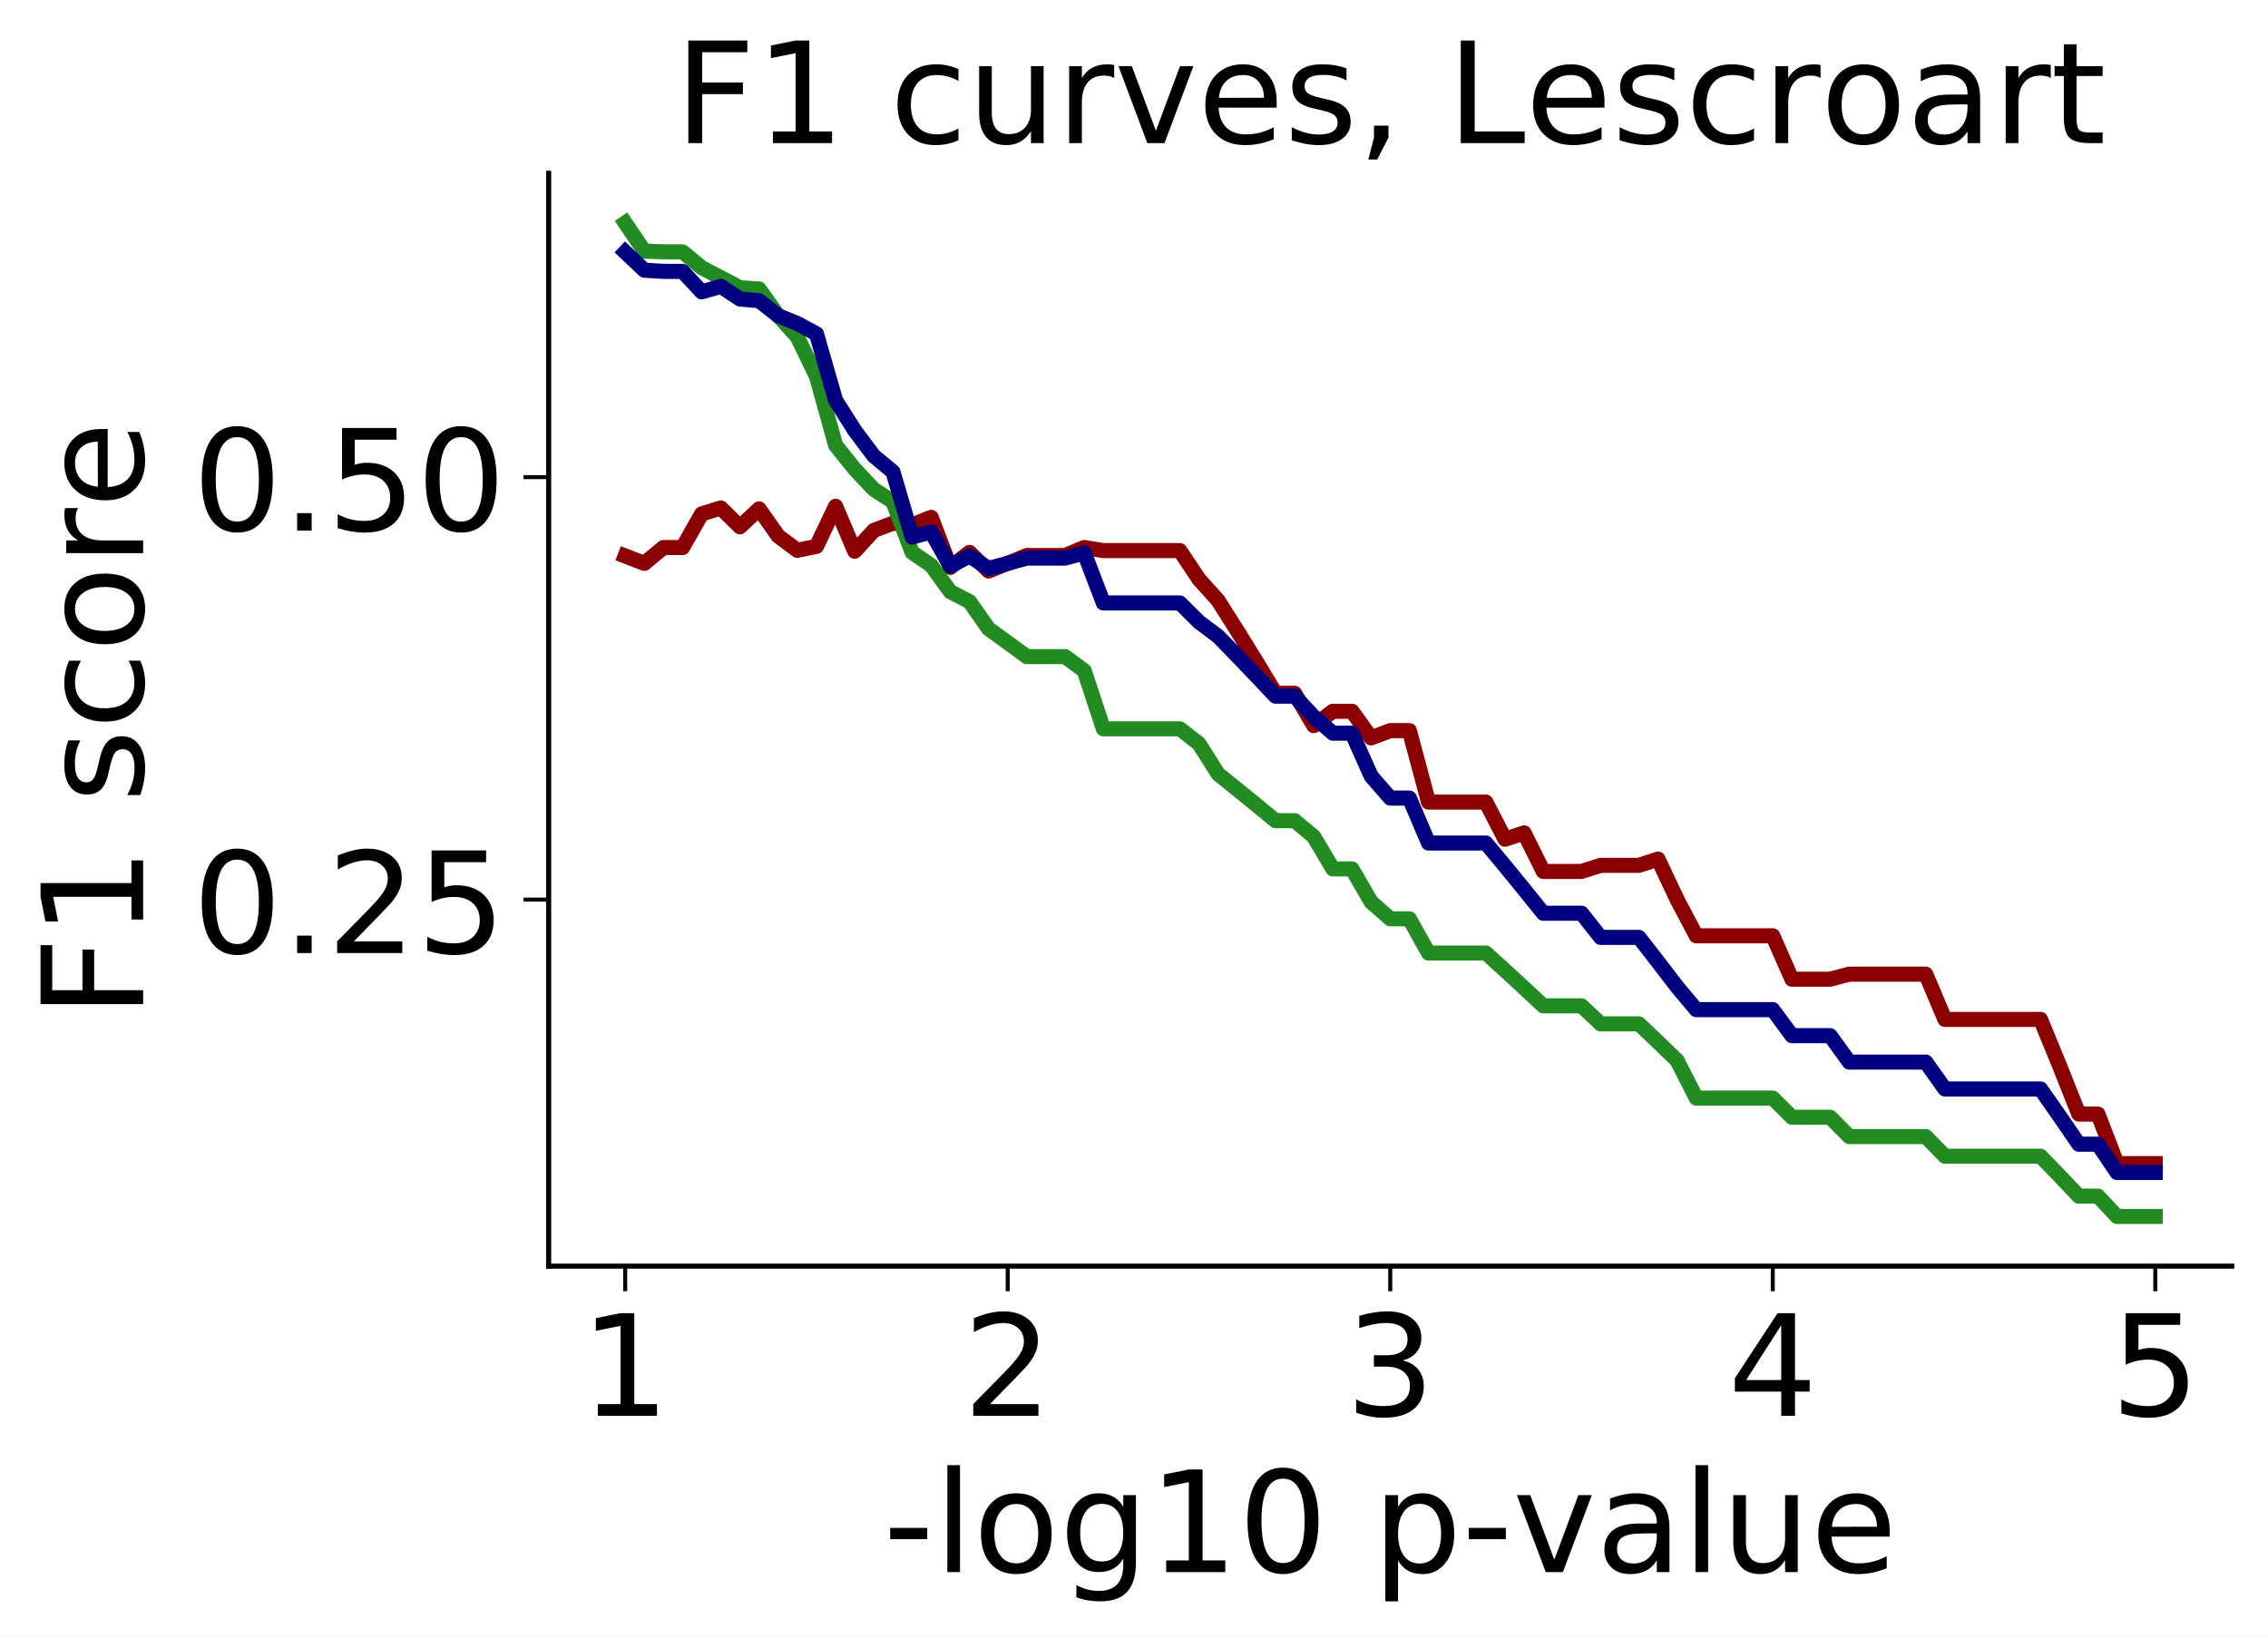
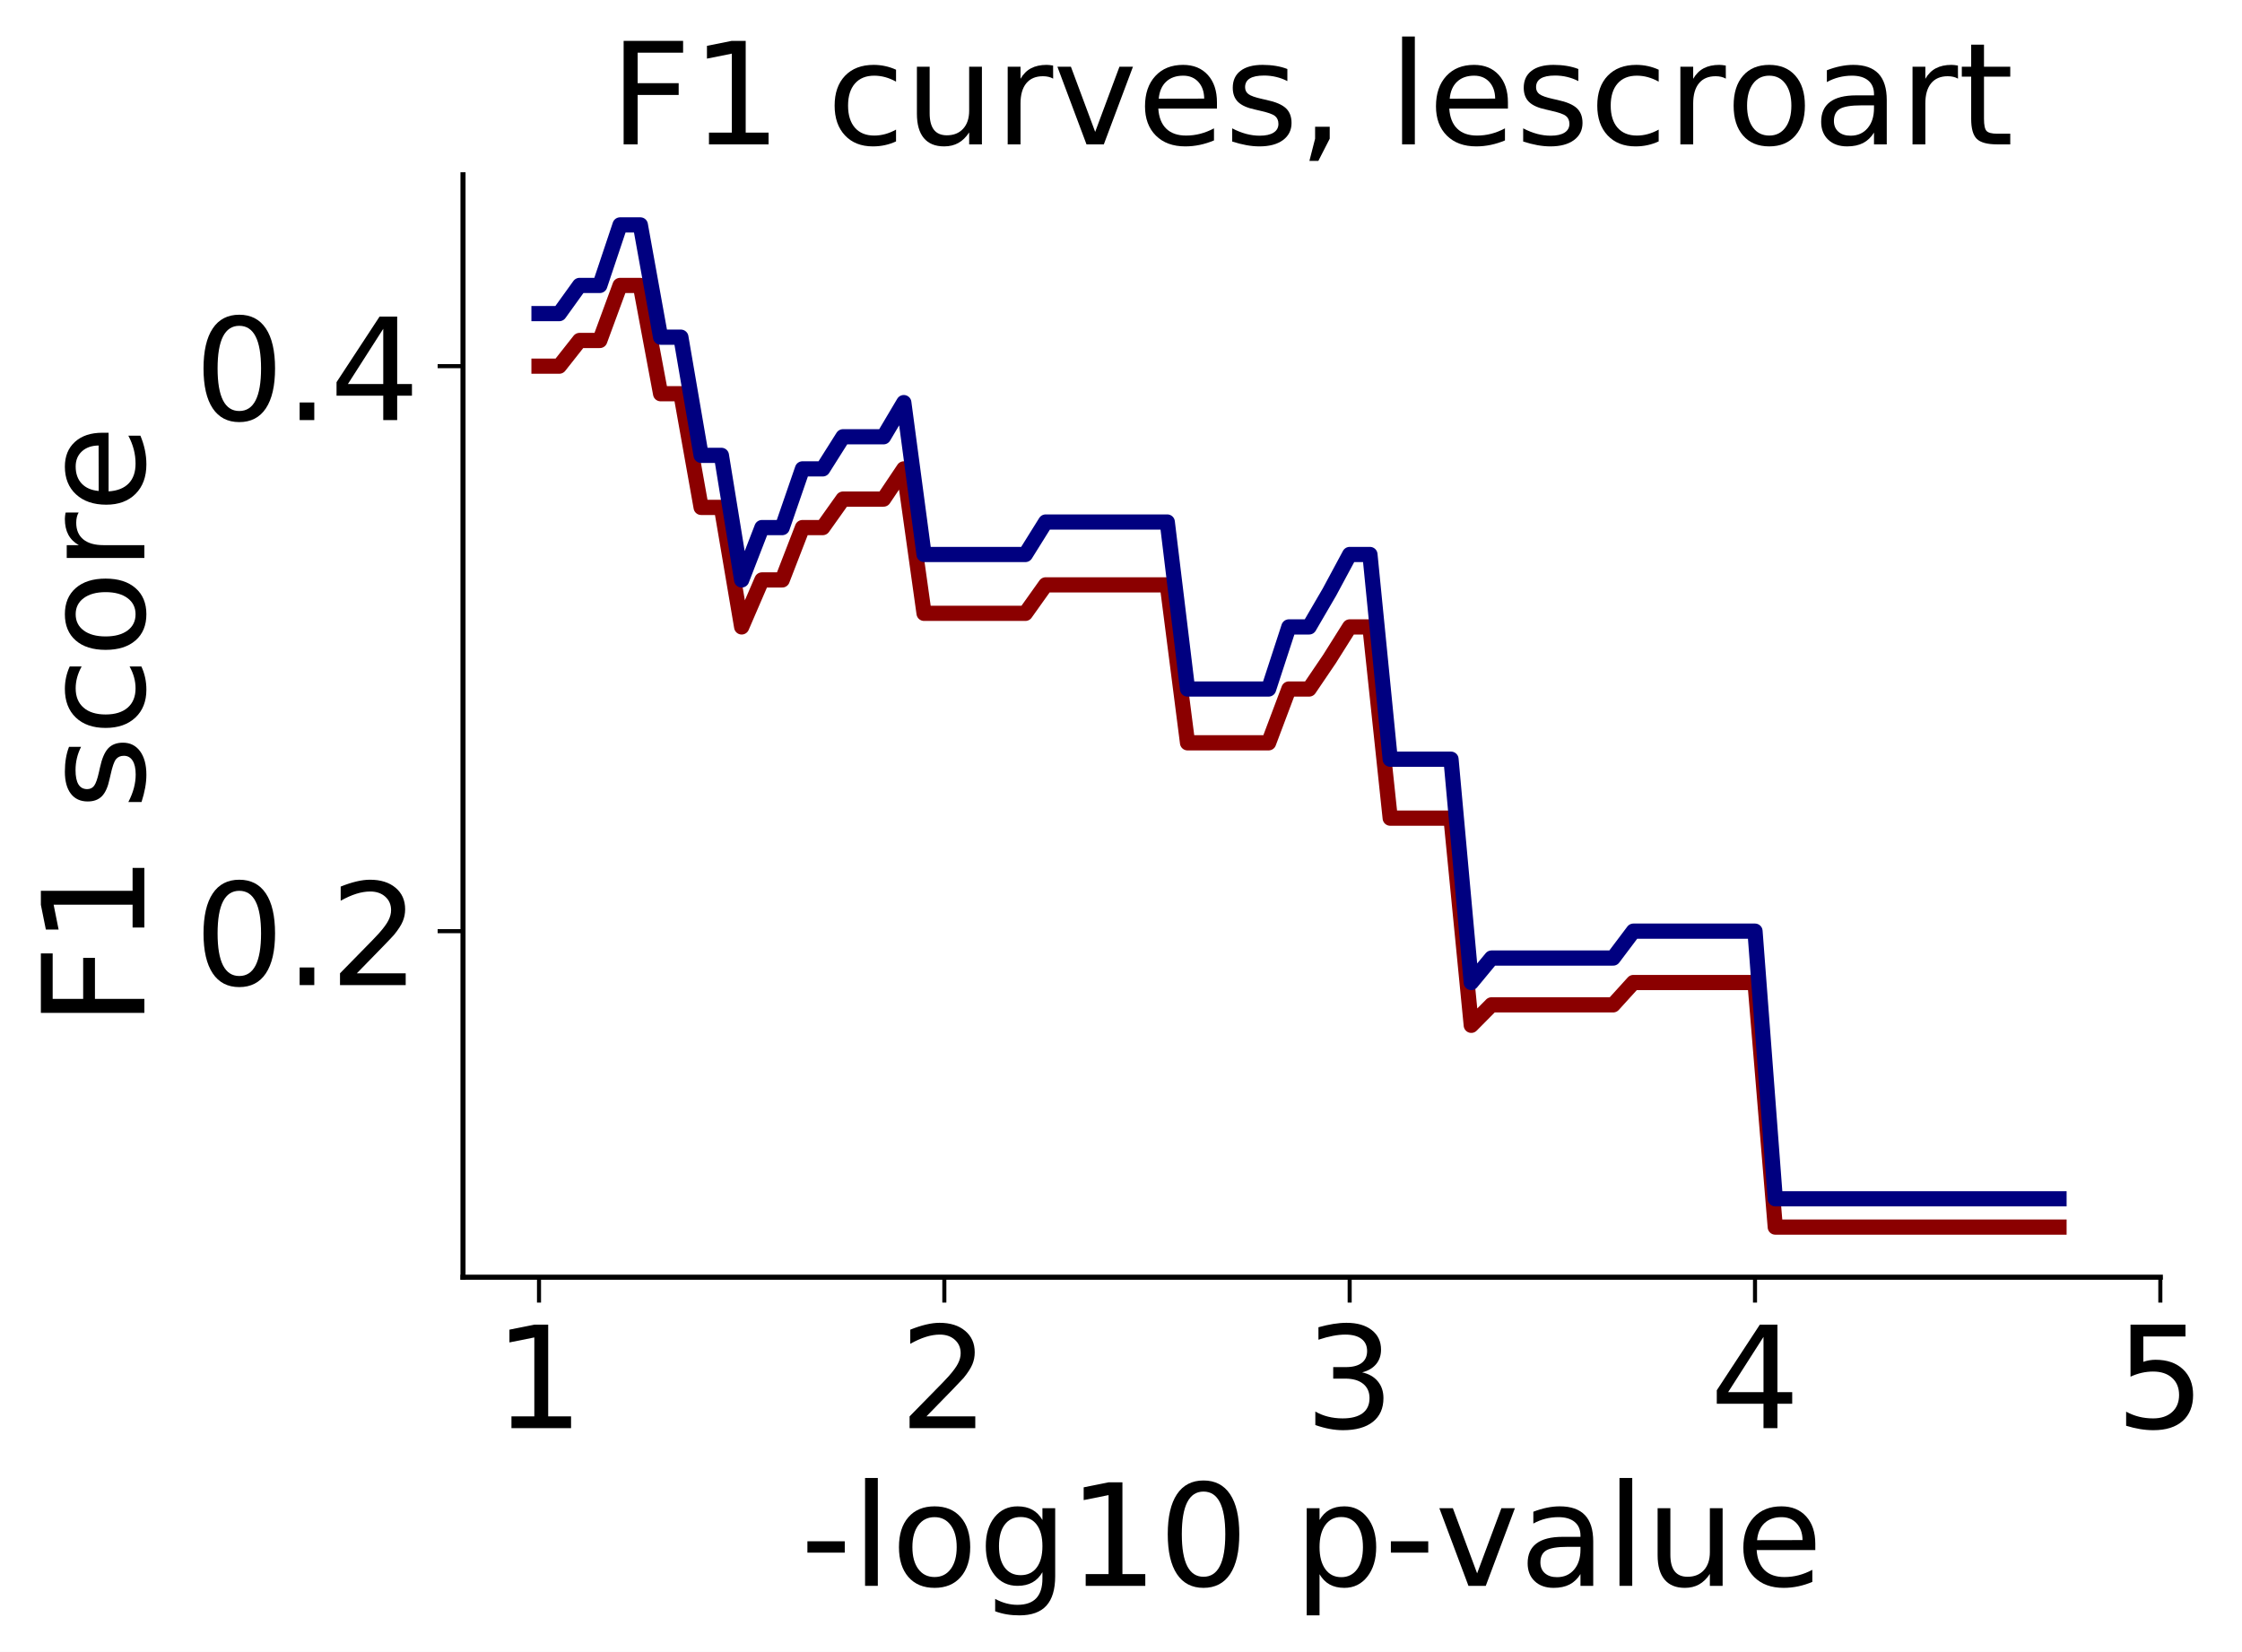
- <svg xmlns="http://www.w3.org/2000/svg" xmlns:xlink="http://www.w3.org/1999/xlink" height="325.813pt" version="1.1" viewBox="0 0 451.142 325.813" width="451.142pt">
+ <svg xmlns="http://www.w3.org/2000/svg" xmlns:xlink="http://www.w3.org/1999/xlink" height="325.813pt" version="1.1" viewBox="0 0 442.235 325.813" width="442.235pt">
  <defs>
    <style type="text/css">
*{stroke-linecap:butt;stroke-linejoin:round;}
  </style>
  </defs>
  <g id="figure_1">
    <g id="patch_1">
-       <path d="M 0 325.813  L 451.142 325.813  L 451.142 0  L 0 0  z " style="fill:#ffffff;" />
+       <path d="M 0 325.813  L 442.235 325.813  L 442.235 0  L 0 0  z " style="fill:#ffffff;" />
    </g>
    <g id="axes_1">
      <g id="patch_2">
-         <path d="M 109.142 251.916  L 443.942 251.916  L 443.942 34.476  L 109.142 34.476  z " style="fill:#ffffff;" />
+         <path d="M 91.328 251.916  L 426.127 251.916  L 426.127 34.476  L 91.328 34.476  z " style="fill:#ffffff;" />
      </g>
      <g id="matplotlib.axis_1">
        <g id="xtick_1">
          <g id="line2d_1">
            <defs>
-               <path d="M 0 0  L 0 5  " id="mbf982b9ef1" style="stroke:#000000;stroke-width:0.8;" />
-             </defs>
-             <g>
-               <use style="stroke:#000000;stroke-width:0.8;" x="124.361" xlink:href="#mbf982b9ef1" y="251.916" />
+               <path d="M 0 0  L 0 5  " id="md7b05f3d1f" style="stroke:#000000;stroke-width:0.8;" />
+             </defs>
+             <g>
+               <use style="stroke:#000000;stroke-width:0.8;" x="106.319" xlink:href="#md7b05f3d1f" y="251.916" />
            </g>
          </g>
          <g id="text_1">
            <defs>
              <path d="M 12.406 8.297  L 28.516 8.297  L 28.516 63.922  L 10.984 60.406  L 10.984 69.391  L 28.422 72.906  L 38.281 72.906  L 38.281 8.297  L 54.391 8.297  L 54.391 0  L 12.406 0  z " id="DejaVuSans-49" />
            </defs>
-             <g transform="translate(115.4532 281.6913)scale(0.28 -0.28)">
+             <g transform="translate(97.41105 281.6913)scale(0.28 -0.28)">
              <use xlink:href="#DejaVuSans-49" />
            </g>
          </g>
        </g>
        <g id="xtick_2">
          <g id="line2d_2">
            <g>
-               <use style="stroke:#000000;stroke-width:0.8;" x="200.452" xlink:href="#mbf982b9ef1" y="251.916" />
+               <use style="stroke:#000000;stroke-width:0.8;" x="186.271" xlink:href="#md7b05f3d1f" y="251.916" />
            </g>
          </g>
          <g id="text_2">
            <defs>
              <path d="M 19.188 8.297  L 53.609 8.297  L 53.609 0  L 7.328 0  L 7.328 8.297  Q 12.938 14.109 22.625 23.891  Q 32.328 33.688 34.812 36.531  Q 39.547 41.844 41.422 45.531  Q 43.312 49.219 43.312 52.781  Q 43.312 58.594 39.234 62.25  Q 35.156 65.922 28.609 65.922  Q 23.969 65.922 18.812 64.312  Q 13.672 62.703 7.812 59.422  L 7.812 69.391  Q 13.766 71.781 18.938 73  Q 24.125 74.219 28.422 74.219  Q 39.75 74.219 46.484 68.547  Q 53.219 62.891 53.219 53.422  Q 53.219 48.922 51.531 44.891  Q 49.859 40.875 45.406 35.406  Q 44.188 33.984 37.641 27.219  Q 31.109 20.453 19.188 8.297  z " id="DejaVuSans-50" />
            </defs>
-             <g transform="translate(191.5441 281.6913)scale(0.28 -0.28)">
+             <g transform="translate(177.3633 281.6913)scale(0.28 -0.28)">
              <use xlink:href="#DejaVuSans-50" />
            </g>
          </g>
        </g>
        <g id="xtick_3">
          <g id="line2d_3">
            <g>
-               <use style="stroke:#000000;stroke-width:0.8;" x="276.543" xlink:href="#mbf982b9ef1" y="251.916" />
+               <use style="stroke:#000000;stroke-width:0.8;" x="266.223" xlink:href="#md7b05f3d1f" y="251.916" />
            </g>
          </g>
          <g id="text_3">
            <defs>
              <path d="M 40.578 39.312  Q 47.656 37.797 51.625 33  Q 55.609 28.219 55.609 21.188  Q 55.609 10.406 48.188 4.484  Q 40.766 -1.422 27.094 -1.422  Q 22.516 -1.422 17.656 -0.516  Q 12.797 0.391 7.625 2.203  L 7.625 11.719  Q 11.719 9.328 16.594 8.109  Q 21.484 6.891 26.812 6.891  Q 36.078 6.891 40.938 10.547  Q 45.797 14.203 45.797 21.188  Q 45.797 27.641 41.281 31.266  Q 36.766 34.906 28.719 34.906  L 20.219 34.906  L 20.219 43.016  L 29.109 43.016  Q 36.375 43.016 40.234 45.922  Q 44.094 48.828 44.094 54.297  Q 44.094 59.906 40.109 62.906  Q 36.141 65.922 28.719 65.922  Q 24.656 65.922 20.016 65.031  Q 15.375 64.156 9.812 62.312  L 9.812 71.094  Q 15.438 72.656 20.344 73.438  Q 25.25 74.219 29.594 74.219  Q 40.828 74.219 47.359 69.109  Q 53.906 64.016 53.906 55.328  Q 53.906 49.266 50.438 45.094  Q 46.969 40.922 40.578 39.312  z " id="DejaVuSans-51" />
            </defs>
-             <g transform="translate(267.635 281.6913)scale(0.28 -0.28)">
+             <g transform="translate(257.3155 281.6913)scale(0.28 -0.28)">
              <use xlink:href="#DejaVuSans-51" />
            </g>
          </g>
        </g>
        <g id="xtick_4">
          <g id="line2d_4">
            <g>
-               <use style="stroke:#000000;stroke-width:0.8;" x="352.633" xlink:href="#mbf982b9ef1" y="251.916" />
+               <use style="stroke:#000000;stroke-width:0.8;" x="346.175" xlink:href="#md7b05f3d1f" y="251.916" />
            </g>
          </g>
          <g id="text_4">
            <defs>
              <path d="M 37.797 64.312  L 12.891 25.391  L 37.797 25.391  z M 35.203 72.906  L 47.609 72.906  L 47.609 25.391  L 58.016 25.391  L 58.016 17.188  L 47.609 17.188  L 47.609 0  L 37.797 0  L 37.797 17.188  L 4.891 17.188  L 4.891 26.703  z " id="DejaVuSans-52" />
            </defs>
-             <g transform="translate(343.7259 281.6913)scale(0.28 -0.28)">
+             <g transform="translate(337.2678 281.6913)scale(0.28 -0.28)">
              <use xlink:href="#DejaVuSans-52" />
            </g>
          </g>
        </g>
        <g id="xtick_5">
          <g id="line2d_5">
            <g>
-               <use style="stroke:#000000;stroke-width:0.8;" x="428.724" xlink:href="#mbf982b9ef1" y="251.916" />
+               <use style="stroke:#000000;stroke-width:0.8;" x="426.127" xlink:href="#md7b05f3d1f" y="251.916" />
            </g>
          </g>
          <g id="text_5">
            <defs>
              <path d="M 10.797 72.906  L 49.516 72.906  L 49.516 64.594  L 19.828 64.594  L 19.828 46.734  Q 21.969 47.469 24.109 47.828  Q 26.266 48.188 28.422 48.188  Q 40.625 48.188 47.75 41.5  Q 54.891 34.812 54.891 23.391  Q 54.891 11.625 47.562 5.094  Q 40.234 -1.422 26.906 -1.422  Q 22.312 -1.422 17.547 -0.641  Q 12.797 0.141 7.719 1.703  L 7.719 11.625  Q 12.109 9.234 16.797 8.062  Q 21.484 6.891 26.703 6.891  Q 35.156 6.891 40.078 11.328  Q 45.016 15.766 45.016 23.391  Q 45.016 31 40.078 35.438  Q 35.156 39.891 26.703 39.891  Q 22.75 39.891 18.812 39.016  Q 14.891 38.141 10.797 36.281  z " id="DejaVuSans-53" />
            </defs>
-             <g transform="translate(419.8168 281.6913)scale(0.28 -0.28)">
+             <g transform="translate(417.22 281.6913)scale(0.28 -0.28)">
              <use xlink:href="#DejaVuSans-53" />
            </g>
          </g>
        </g>
        <g id="text_6">
          <defs>
            <path d="M 4.891 31.391  L 31.203 31.391  L 31.203 23.391  L 4.891 23.391  z " id="DejaVuSans-45" />
            <path d="M 9.422 75.984  L 18.406 75.984  L 18.406 0  L 9.422 0  z " id="DejaVuSans-108" />
            <path d="M 30.609 48.391  Q 23.391 48.391 19.188 42.75  Q 14.984 37.109 14.984 27.297  Q 14.984 17.484 19.156 11.844  Q 23.344 6.203 30.609 6.203  Q 37.797 6.203 41.984 11.859  Q 46.188 17.531 46.188 27.297  Q 46.188 37.016 41.984 42.703  Q 37.797 48.391 30.609 48.391  z M 30.609 56  Q 42.328 56 49.016 48.375  Q 55.719 40.766 55.719 27.297  Q 55.719 13.875 49.016 6.219  Q 42.328 -1.422 30.609 -1.422  Q 18.844 -1.422 12.172 6.219  Q 5.516 13.875 5.516 27.297  Q 5.516 40.766 12.172 48.375  Q 18.844 56 30.609 56  z " id="DejaVuSans-111" />
            <path d="M 45.406 27.984  Q 45.406 37.75 41.375 43.109  Q 37.359 48.484 30.078 48.484  Q 22.859 48.484 18.828 43.109  Q 14.797 37.75 14.797 27.984  Q 14.797 18.266 18.828 12.891  Q 22.859 7.516 30.078 7.516  Q 37.359 7.516 41.375 12.891  Q 45.406 18.266 45.406 27.984  z M 54.391 6.781  Q 54.391 -7.172 48.188 -13.984  Q 42 -20.797 29.203 -20.797  Q 24.469 -20.797 20.266 -20.094  Q 16.062 -19.391 12.109 -17.922  L 12.109 -9.188  Q 16.062 -11.328 19.922 -12.344  Q 23.781 -13.375 27.781 -13.375  Q 36.625 -13.375 41.016 -8.766  Q 45.406 -4.156 45.406 5.172  L 45.406 9.625  Q 42.625 4.781 38.281 2.391  Q 33.938 0 27.875 0  Q 17.828 0 11.672 7.656  Q 5.516 15.328 5.516 27.984  Q 5.516 40.672 11.672 48.328  Q 17.828 56 27.875 56  Q 33.938 56 38.281 53.609  Q 42.625 51.219 45.406 46.391  L 45.406 54.688  L 54.391 54.688  z " id="DejaVuSans-103" />
            <path d="M 31.781 66.406  Q 24.172 66.406 20.328 58.906  Q 16.5 51.422 16.5 36.375  Q 16.5 21.391 20.328 13.891  Q 24.172 6.391 31.781 6.391  Q 39.453 6.391 43.281 13.891  Q 47.125 21.391 47.125 36.375  Q 47.125 51.422 43.281 58.906  Q 39.453 66.406 31.781 66.406  z M 31.781 74.219  Q 44.047 74.219 50.516 64.516  Q 56.984 54.828 56.984 36.375  Q 56.984 17.969 50.516 8.266  Q 44.047 -1.422 31.781 -1.422  Q 19.531 -1.422 13.062 8.266  Q 6.594 17.969 6.594 36.375  Q 6.594 54.828 13.062 64.516  Q 19.531 74.219 31.781 74.219  z " id="DejaVuSans-48" />
            <path id="DejaVuSans-32" />
            <path d="M 18.109 8.203  L 18.109 -20.797  L 9.078 -20.797  L 9.078 54.688  L 18.109 54.688  L 18.109 46.391  Q 20.953 51.266 25.266 53.625  Q 29.594 56 35.594 56  Q 45.562 56 51.781 48.094  Q 58.016 40.188 58.016 27.297  Q 58.016 14.406 51.781 6.484  Q 45.562 -1.422 35.594 -1.422  Q 29.594 -1.422 25.266 0.953  Q 20.953 3.328 18.109 8.203  z M 48.688 27.297  Q 48.688 37.203 44.609 42.844  Q 40.531 48.484 33.406 48.484  Q 26.266 48.484 22.188 42.844  Q 18.109 37.203 18.109 27.297  Q 18.109 17.391 22.188 11.75  Q 26.266 6.109 33.406 6.109  Q 40.531 6.109 44.609 11.75  Q 48.688 17.391 48.688 27.297  z " id="DejaVuSans-112" />
            <path d="M 2.984 54.688  L 12.5 54.688  L 29.594 8.797  L 46.688 54.688  L 56.203 54.688  L 35.688 0  L 23.484 0  z " id="DejaVuSans-118" />
            <path d="M 34.281 27.484  Q 23.391 27.484 19.188 25  Q 14.984 22.516 14.984 16.5  Q 14.984 11.719 18.141 8.906  Q 21.297 6.109 26.703 6.109  Q 34.188 6.109 38.703 11.406  Q 43.219 16.703 43.219 25.484  L 43.219 27.484  z M 52.203 31.203  L 52.203 0  L 43.219 0  L 43.219 8.297  Q 40.141 3.328 35.547 0.953  Q 30.953 -1.422 24.312 -1.422  Q 15.922 -1.422 10.953 3.297  Q 6 8.016 6 15.922  Q 6 25.141 12.172 29.828  Q 18.359 34.516 30.609 34.516  L 43.219 34.516  L 43.219 35.406  Q 43.219 41.609 39.141 45  Q 35.062 48.391 27.688 48.391  Q 23 48.391 18.547 47.266  Q 14.109 46.141 10.016 43.891  L 10.016 52.203  Q 14.938 54.109 19.578 55.047  Q 24.219 56 28.609 56  Q 40.484 56 46.344 49.844  Q 52.203 43.703 52.203 31.203  z " id="DejaVuSans-97" />
            <path d="M 8.5 21.578  L 8.5 54.688  L 17.484 54.688  L 17.484 21.922  Q 17.484 14.156 20.5 10.266  Q 23.531 6.391 29.594 6.391  Q 36.859 6.391 41.078 11.031  Q 45.312 15.672 45.312 23.688  L 45.312 54.688  L 54.297 54.688  L 54.297 0  L 45.312 0  L 45.312 8.406  Q 42.047 3.422 37.719 1  Q 33.406 -1.422 27.688 -1.422  Q 18.266 -1.422 13.375 4.438  Q 8.5 10.297 8.5 21.578  z M 31.109 56  z " id="DejaVuSans-117" />
            <path d="M 56.203 29.594  L 56.203 25.203  L 14.891 25.203  Q 15.484 15.922 20.484 11.062  Q 25.484 6.203 34.422 6.203  Q 39.594 6.203 44.453 7.469  Q 49.312 8.734 54.109 11.281  L 54.109 2.781  Q 49.266 0.734 44.188 -0.344  Q 39.109 -1.422 33.891 -1.422  Q 20.797 -1.422 13.156 6.188  Q 5.516 13.812 5.516 26.812  Q 5.516 40.234 12.766 48.109  Q 20.016 56 32.328 56  Q 43.359 56 49.781 48.891  Q 56.203 41.797 56.203 29.594  z M 47.219 32.234  Q 47.125 39.594 43.094 43.984  Q 39.062 48.391 32.422 48.391  Q 24.906 48.391 20.391 44.141  Q 15.875 39.891 15.188 32.172  z " id="DejaVuSans-101" />
          </defs>
-           <g transform="translate(175.7075 312.79)scale(0.28 -0.28)">
+           <g transform="translate(157.8925 312.79)scale(0.28 -0.28)">
            <use xlink:href="#DejaVuSans-45" />
            <use x="36.084" xlink:href="#DejaVuSans-108" />
            <use x="63.867" xlink:href="#DejaVuSans-111" />
            <use x="125.049" xlink:href="#DejaVuSans-103" />
            <use x="188.525" xlink:href="#DejaVuSans-49" />
            <use x="252.148" xlink:href="#DejaVuSans-48" />
            <use x="315.771" xlink:href="#DejaVuSans-32" />
            <use x="347.559" xlink:href="#DejaVuSans-112" />
            <use x="411.035" xlink:href="#DejaVuSans-45" />
            <use x="447.088" xlink:href="#DejaVuSans-118" />
            <use x="506.268" xlink:href="#DejaVuSans-97" />
            <use x="567.547" xlink:href="#DejaVuSans-108" />
            <use x="595.33" xlink:href="#DejaVuSans-117" />
            <use x="658.709" xlink:href="#DejaVuSans-101" />
          </g>
        </g>
      </g>
      <g id="matplotlib.axis_2">
        <g id="ytick_1">
          <g id="line2d_6">
            <defs>
-               <path d="M 0 0  L -5 0  " id="m54b9010b03" style="stroke:#000000;stroke-width:0.8;" />
-             </defs>
-             <g>
-               <use style="stroke:#000000;stroke-width:0.8;" x="109.142" xlink:href="#m54b9010b03" y="178.989" />
+               <path d="M 0 0  L -5 0  " id="m837858ea38" style="stroke:#000000;stroke-width:0.8;" />
+             </defs>
+             <g>
+               <use style="stroke:#000000;stroke-width:0.8;" x="91.328" xlink:href="#m837858ea38" y="183.659" />
            </g>
          </g>
          <g id="text_7">
            <defs>
              <path d="M 10.688 12.406  L 21 12.406  L 21 0  L 10.688 0  z " id="DejaVuSans-46" />
            </defs>
-             <g transform="translate(38.29875 189.6264)scale(0.28 -0.28)">
+             <g transform="translate(38.29875 194.2966)scale(0.28 -0.28)">
              <use xlink:href="#DejaVuSans-48" />
              <use x="63.623" xlink:href="#DejaVuSans-46" />
              <use x="95.41" xlink:href="#DejaVuSans-50" />
-               <use x="159.033" xlink:href="#DejaVuSans-53" />
            </g>
          </g>
        </g>
        <g id="ytick_2">
          <g id="line2d_7">
            <g>
-               <use style="stroke:#000000;stroke-width:0.8;" x="109.142" xlink:href="#m54b9010b03" y="94.931" />
+               <use style="stroke:#000000;stroke-width:0.8;" x="91.328" xlink:href="#m837858ea38" y="72.219" />
            </g>
          </g>
          <g id="text_8">
-             <g transform="translate(38.29875 105.5685)scale(0.28 -0.28)">
+             <g transform="translate(38.29875 82.85699)scale(0.28 -0.28)">
              <use xlink:href="#DejaVuSans-48" />
              <use x="63.623" xlink:href="#DejaVuSans-46" />
-               <use x="95.41" xlink:href="#DejaVuSans-53" />
-               <use x="159.033" xlink:href="#DejaVuSans-48" />
+               <use x="95.41" xlink:href="#DejaVuSans-52" />
            </g>
          </g>
        </g>
        <g id="text_9">
          <defs>
            <path d="M 9.812 72.906  L 51.703 72.906  L 51.703 64.594  L 19.672 64.594  L 19.672 43.109  L 48.578 43.109  L 48.578 34.812  L 19.672 34.812  L 19.672 0  L 9.812 0  z " id="DejaVuSans-70" />
            <path d="M 44.281 53.078  L 44.281 44.578  Q 40.484 46.531 36.375 47.5  Q 32.281 48.484 27.875 48.484  Q 21.188 48.484 17.844 46.438  Q 14.5 44.391 14.5 40.281  Q 14.5 37.156 16.891 35.375  Q 19.281 33.594 26.516 31.984  L 29.594 31.297  Q 39.156 29.25 43.188 25.516  Q 47.219 21.781 47.219 15.094  Q 47.219 7.469 41.188 3.016  Q 35.156 -1.422 24.609 -1.422  Q 20.219 -1.422 15.453 -0.562  Q 10.688 0.297 5.422 2  L 5.422 11.281  Q 10.406 8.688 15.234 7.391  Q 20.062 6.109 24.812 6.109  Q 31.156 6.109 34.562 8.281  Q 37.984 10.453 37.984 14.406  Q 37.984 18.062 35.516 20.016  Q 33.062 21.969 24.703 23.781  L 21.578 24.516  Q 13.234 26.266 9.516 29.906  Q 5.812 33.547 5.812 39.891  Q 5.812 47.609 11.281 51.797  Q 16.75 56 26.812 56  Q 31.781 56 36.172 55.266  Q 40.578 54.547 44.281 53.078  z " id="DejaVuSans-115" />
            <path d="M 48.781 52.594  L 48.781 44.188  Q 44.969 46.297 41.141 47.344  Q 37.312 48.391 33.406 48.391  Q 24.656 48.391 19.812 42.844  Q 14.984 37.312 14.984 27.297  Q 14.984 17.281 19.812 11.734  Q 24.656 6.203 33.406 6.203  Q 37.312 6.203 41.141 7.25  Q 44.969 8.297 48.781 10.406  L 48.781 2.094  Q 45.016 0.344 40.984 -0.531  Q 36.969 -1.422 32.422 -1.422  Q 20.062 -1.422 12.781 6.344  Q 5.516 14.109 5.516 27.297  Q 5.516 40.672 12.859 48.328  Q 20.219 56 33.016 56  Q 37.156 56 41.109 55.141  Q 45.062 54.297 48.781 52.594  z " id="DejaVuSans-99" />
            <path d="M 41.109 46.297  Q 39.594 47.172 37.812 47.578  Q 36.031 48 33.891 48  Q 26.266 48 22.188 43.047  Q 18.109 38.094 18.109 28.812  L 18.109 0  L 9.078 0  L 9.078 54.688  L 18.109 54.688  L 18.109 46.188  Q 20.953 51.172 25.484 53.578  Q 30.031 56 36.531 56  Q 37.453 56 38.578 55.875  Q 39.703 55.766 41.062 55.516  z " id="DejaVuSans-114" />
          </defs>
          <g transform="translate(28.47563 202.5272)rotate(-90)scale(0.28 -0.28)">
            <use xlink:href="#DejaVuSans-70" />
            <use x="57.52" xlink:href="#DejaVuSans-49" />
            <use x="121.143" xlink:href="#DejaVuSans-32" />
            <use x="152.93" xlink:href="#DejaVuSans-115" />
            <use x="205.029" xlink:href="#DejaVuSans-99" />
            <use x="260.01" xlink:href="#DejaVuSans-111" />
            <use x="321.191" xlink:href="#DejaVuSans-114" />
            <use x="362.273" xlink:href="#DejaVuSans-101" />
          </g>
        </g>
      </g>
      <g id="line2d_8">
-         <path clip-path="url(#p01d06585e7)" d="M 124.361 110.621  L 128.165 112.085  L 131.97 108.94  L 135.774 108.94  L 139.579 102.24  L 143.383 101.066  L 147.188 104.82  L 150.993 101.251  L 154.797 106.66  L 158.602 109.492  L 162.406 108.711  L 166.211 100.728  L 170.015 109.678  L 173.82 105.533  L 177.624 104.101  L 181.429 104.447  L 185.233 102.936  L 189.038 112.885  L 192.843 109.911  L 196.647 113.61  L 200.452 112.085  L 204.256 110.529  L 208.061 110.529  L 211.865 110.529  L 215.67 108.94  L 219.474 109.549  L 223.279 109.549  L 227.083 109.549  L 230.888 109.549  L 234.692 109.549  L 238.497 115.252  L 242.302 119.487  L 246.106 125.497  L 249.911 131.646  L 253.715 137.937  L 257.52 137.937  L 261.324 144.376  L 265.129 141.517  L 268.933 141.517  L 272.738 146.818  L 276.543 145.365  L 280.347 145.365  L 284.152 159.591  L 287.956 159.591  L 291.761 159.591  L 295.565 159.591  L 299.37 166.98  L 303.174 165.716  L 306.979 173.385  L 310.783 173.385  L 314.588 173.385  L 318.392 172.173  L 322.197 172.173  L 326.002 172.173  L 329.806 170.928  L 333.611 178.989  L 337.415 186.194  L 341.22 186.194  L 345.024 186.194  L 348.829 186.194  L 352.633 186.194  L 356.438 194.826  L 360.243 194.826  L 364.047 194.826  L 367.852 193.822  L 371.656 193.822  L 375.461 193.822  L 379.265 193.822  L 383.07 193.822  L 386.874 202.826  L 390.679 202.826  L 394.483 202.826  L 398.288 202.826  L 402.092 202.826  L 405.897 202.826  L 409.702 212.102  L 413.506 221.664  L 417.311 221.664  L 421.115 231.525  L 424.92 231.525  L 428.724 231.525  " style="fill:none;stroke:#8b0000;stroke-linecap:square;stroke-width:3;" />
+         <path clip-path="url(#pee86a10083)" d="M 106.319 72.219  L 110.316 72.219  L 114.314 67.154  L 118.311 67.154  L 122.309 56.299  L 126.307 56.299  L 130.304 77.655  L 134.302 77.655  L 138.299 100.079  L 142.297 100.079  L 146.295 123.653  L 150.292 114.386  L 154.29 114.386  L 158.287 104.059  L 162.285 104.059  L 166.283 98.44  L 170.28 98.44  L 174.278 98.44  L 178.276 92.481  L 182.273 120.974  L 186.271 120.974  L 190.268 120.974  L 194.266 120.974  L 198.264 120.974  L 202.261 120.974  L 206.259 115.357  L 210.256 115.357  L 214.254 115.357  L 218.252 115.357  L 222.249 115.357  L 226.247 115.357  L 230.245 115.357  L 234.242 146.512  L 238.24 146.512  L 242.237 146.512  L 246.235 146.512  L 250.233 146.512  L 254.23 135.899  L 258.228 135.899  L 262.225 130.003  L 266.223 123.653  L 270.221 123.653  L 274.218 161.371  L 278.216 161.371  L 282.213 161.371  L 286.211 161.371  L 290.209 202.232  L 294.206 198.194  L 298.204 198.194  L 302.202 198.194  L 306.199 198.194  L 310.197 198.194  L 314.194 198.194  L 318.192 198.194  L 322.19 193.79  L 326.187 193.79  L 330.185 193.79  L 334.182 193.79  L 338.18 193.79  L 342.178 193.79  L 346.175 193.79  L 350.173 242.032  L 354.17 242.032  L 358.168 242.032  L 362.166 242.032  L 366.163 242.032  L 370.161 242.032  L 374.159 242.032  L 378.156 242.032  L 382.154 242.032  L 386.151 242.032  L 390.149 242.032  L 394.147 242.032  L 398.144 242.032  L 402.142 242.032  L 406.139 242.032  " style="fill:none;stroke:#8b0000;stroke-linecap:square;stroke-width:3;" />
      </g>
      <g id="line2d_9">
-         <path clip-path="url(#p01d06585e7)" d="M 124.361 44.359  L 128.165 49.961  L 131.97 50.1  L 135.774 50.1  L 139.579 53.261  L 143.383 55.247  L 147.188 57.25  L 150.993 57.49  L 154.797 62.802  L 158.602 67.037  L 162.406 74.88  L 166.211 88.587  L 170.015 93.33  L 173.82 97.367  L 177.624 99.827  L 181.429 109.911  L 185.233 112.495  L 189.038 117.74  L 192.843 119.679  L 196.647 125.105  L 200.452 127.861  L 204.256 130.644  L 208.061 130.644  L 211.865 130.644  L 215.67 133.457  L 219.474 145.008  L 223.279 145.008  L 227.083 145.008  L 230.888 145.008  L 234.692 145.008  L 238.497 147.973  L 242.302 153.998  L 246.106 157.06  L 249.911 160.156  L 253.715 163.285  L 257.52 163.285  L 261.324 166.45  L 265.129 172.884  L 268.933 172.884  L 272.738 179.463  L 276.543 182.809  L 280.347 182.809  L 284.152 189.617  L 287.956 189.617  L 291.761 189.617  L 295.565 189.617  L 299.37 193.079  L 303.174 196.582  L 306.979 200.126  L 310.783 200.126  L 314.588 200.126  L 318.392 203.711  L 322.197 203.711  L 326.002 203.711  L 329.806 207.339  L 333.611 211.011  L 337.415 218.486  L 341.22 218.486  L 345.024 218.486  L 348.829 218.486  L 352.633 218.486  L 356.438 222.291  L 360.243 222.291  L 364.047 222.291  L 367.852 226.143  L 371.656 226.143  L 375.461 226.143  L 379.265 226.143  L 383.07 226.143  L 386.874 230.042  L 390.679 230.042  L 394.483 230.042  L 398.288 230.042  L 402.092 230.042  L 405.897 230.042  L 409.702 233.989  L 413.506 237.986  L 417.311 237.986  L 421.115 242.032  L 424.92 242.032  L 428.724 242.032  " style="fill:none;stroke:#228b22;stroke-linecap:square;stroke-width:3;" />
-       </g>
-       <g id="line2d_10">
-         <path clip-path="url(#p01d06585e7)" d="M 124.361 50.156  L 128.165 53.759  L 131.97 53.991  L 135.774 53.991  L 139.579 58.071  L 143.383 56.969  L 147.188 59.49  L 150.993 59.83  L 154.797 62.819  L 158.602 64.364  L 162.406 66.42  L 166.211 79.647  L 170.015 85.648  L 173.82 90.728  L 177.624 93.873  L 181.429 106.861  L 185.233 105.847  L 189.038 112.627  L 192.843 110.621  L 196.647 113.105  L 200.452 112.085  L 204.256 111.051  L 208.061 111.051  L 211.865 111.051  L 215.67 110.003  L 219.474 119.969  L 223.279 119.969  L 227.083 119.969  L 230.888 119.969  L 234.692 119.969  L 238.497 123.751  L 242.302 126.605  L 246.106 130.517  L 249.911 134.487  L 253.715 138.516  L 257.52 138.516  L 261.324 142.605  L 265.129 145.875  L 268.933 145.875  L 272.738 154.418  L 276.543 158.789  L 280.347 158.789  L 284.152 167.737  L 287.956 167.737  L 291.761 167.737  L 295.565 167.737  L 299.37 172.317  L 303.174 176.971  L 306.979 181.7  L 310.783 181.7  L 314.588 181.7  L 318.392 186.506  L 322.197 186.506  L 326.002 186.506  L 329.806 191.391  L 333.611 196.356  L 337.415 200.886  L 341.22 200.886  L 345.024 200.886  L 348.829 200.886  L 352.633 200.886  L 356.438 206.058  L 360.243 206.058  L 364.047 206.058  L 367.852 211.319  L 371.656 211.319  L 375.461 211.319  L 379.265 211.319  L 383.07 211.319  L 386.874 216.67  L 390.679 216.67  L 394.483 216.67  L 398.288 216.67  L 402.092 216.67  L 405.897 216.67  L 409.702 222.114  L 413.506 227.654  L 417.311 227.654  L 421.115 233.291  L 424.92 233.291  L 428.724 233.291  " style="fill:none;stroke:#000080;stroke-linecap:square;stroke-width:3;" />
+         <path clip-path="url(#pee86a10083)" d="M 106.319 61.853  L 110.316 61.853  L 114.314 56.299  L 118.311 56.299  L 122.309 44.359  L 126.307 44.359  L 130.304 66.504  L 134.302 66.504  L 138.299 89.815  L 142.297 89.815  L 146.295 114.386  L 150.292 104.059  L 154.29 104.059  L 158.287 92.481  L 162.285 92.481  L 166.283 86.149  L 170.28 86.149  L 174.278 86.149  L 178.276 79.409  L 182.273 109.366  L 186.271 109.366  L 190.268 109.366  L 194.266 109.366  L 198.264 109.366  L 202.261 109.366  L 206.259 102.961  L 210.256 102.961  L 214.254 102.961  L 218.252 102.961  L 222.249 102.961  L 226.247 102.961  L 230.245 102.961  L 234.242 135.899  L 238.24 135.899  L 242.237 135.899  L 246.235 135.899  L 250.233 135.899  L 254.23 123.653  L 258.228 123.653  L 262.225 116.795  L 266.223 109.366  L 270.221 109.366  L 274.218 149.742  L 278.216 149.742  L 282.213 149.742  L 286.211 149.742  L 290.209 193.79  L 294.206 188.965  L 298.204 188.965  L 302.202 188.965  L 306.199 188.965  L 310.197 188.965  L 314.194 188.965  L 318.192 188.965  L 322.19 183.659  L 326.187 183.659  L 330.185 183.659  L 334.182 183.659  L 338.18 183.659  L 342.178 183.659  L 346.175 183.659  L 350.173 236.446  L 354.17 236.446  L 358.168 236.446  L 362.166 236.446  L 366.163 236.446  L 370.161 236.446  L 374.159 236.446  L 378.156 236.446  L 382.154 236.446  L 386.151 236.446  L 390.149 236.446  L 394.147 236.446  L 398.144 236.446  L 402.142 236.446  L 406.139 236.446  " style="fill:none;stroke:#000080;stroke-linecap:square;stroke-width:3;" />
      </g>
      <g id="patch_3">
-         <path d="M 109.142 251.916  L 109.142 34.476  " style="fill:none;stroke:#000000;stroke-linecap:square;stroke-linejoin:miter;" />
+         <path d="M 91.328 251.916  L 91.328 34.476  " style="fill:none;stroke:#000000;stroke-linecap:square;stroke-linejoin:miter;" />
      </g>
      <g id="patch_4">
-         <path d="M 109.142 251.916  L 443.942 251.916  " style="fill:none;stroke:#000000;stroke-linecap:square;stroke-linejoin:miter;" />
+         <path d="M 91.328 251.916  L 426.127 251.916  " style="fill:none;stroke:#000000;stroke-linecap:square;stroke-linejoin:miter;" />
      </g>
      <g id="text_10">
        <defs>
          <path d="M 11.719 12.406  L 22.016 12.406  L 22.016 4  L 14.016 -11.625  L 7.719 -11.625  L 11.719 4  z " id="DejaVuSans-44" />
-           <path d="M 9.812 72.906  L 19.672 72.906  L 19.672 8.297  L 55.172 8.297  L 55.172 0  L 9.812 0  z " id="DejaVuSans-76" />
          <path d="M 18.312 70.219  L 18.312 54.688  L 36.812 54.688  L 36.812 47.703  L 18.312 47.703  L 18.312 18.016  Q 18.312 11.328 20.141 9.422  Q 21.969 7.516 27.594 7.516  L 36.812 7.516  L 36.812 0  L 27.594 0  Q 17.188 0 13.234 3.875  Q 9.281 7.766 9.281 18.016  L 9.281 47.703  L 2.688 47.703  L 2.688 54.688  L 9.281 54.688  L 9.281 70.219  z " id="DejaVuSans-116" />
        </defs>
-         <g transform="translate(134.1712 28.47563)scale(0.28 -0.28)">
+         <g transform="translate(120.2653 28.47563)scale(0.28 -0.28)">
          <use xlink:href="#DejaVuSans-70" />
          <use x="57.52" xlink:href="#DejaVuSans-49" />
          <use x="121.143" xlink:href="#DejaVuSans-32" />
          <use x="152.93" xlink:href="#DejaVuSans-99" />
          <use x="207.91" xlink:href="#DejaVuSans-117" />
          <use x="271.289" xlink:href="#DejaVuSans-114" />
          <use x="312.402" xlink:href="#DejaVuSans-118" />
          <use x="371.582" xlink:href="#DejaVuSans-101" />
          <use x="433.105" xlink:href="#DejaVuSans-115" />
          <use x="485.205" xlink:href="#DejaVuSans-44" />
          <use x="516.992" xlink:href="#DejaVuSans-32" />
-           <use x="548.779" xlink:href="#DejaVuSans-76" />
-           <use x="604.477" xlink:href="#DejaVuSans-101" />
-           <use x="666" xlink:href="#DejaVuSans-115" />
-           <use x="718.1" xlink:href="#DejaVuSans-99" />
-           <use x="773.08" xlink:href="#DejaVuSans-114" />
-           <use x="814.162" xlink:href="#DejaVuSans-111" />
-           <use x="875.344" xlink:href="#DejaVuSans-97" />
-           <use x="936.623" xlink:href="#DejaVuSans-114" />
-           <use x="977.736" xlink:href="#DejaVuSans-116" />
+           <use x="548.779" xlink:href="#DejaVuSans-108" />
+           <use x="576.562" xlink:href="#DejaVuSans-101" />
+           <use x="638.086" xlink:href="#DejaVuSans-115" />
+           <use x="690.186" xlink:href="#DejaVuSans-99" />
+           <use x="745.166" xlink:href="#DejaVuSans-114" />
+           <use x="786.248" xlink:href="#DejaVuSans-111" />
+           <use x="847.43" xlink:href="#DejaVuSans-97" />
+           <use x="908.709" xlink:href="#DejaVuSans-114" />
+           <use x="949.822" xlink:href="#DejaVuSans-116" />
        </g>
      </g>
    </g>
  </g>
  <defs>
-     <clipPath id="p01d06585e7">
-       <rect height="217.44" width="334.8" x="109.142" y="34.476" />
+     <clipPath id="pee86a10083">
+       <rect height="217.44" width="334.8" x="91.328" y="34.476" />
    </clipPath>
  </defs>
</svg>
